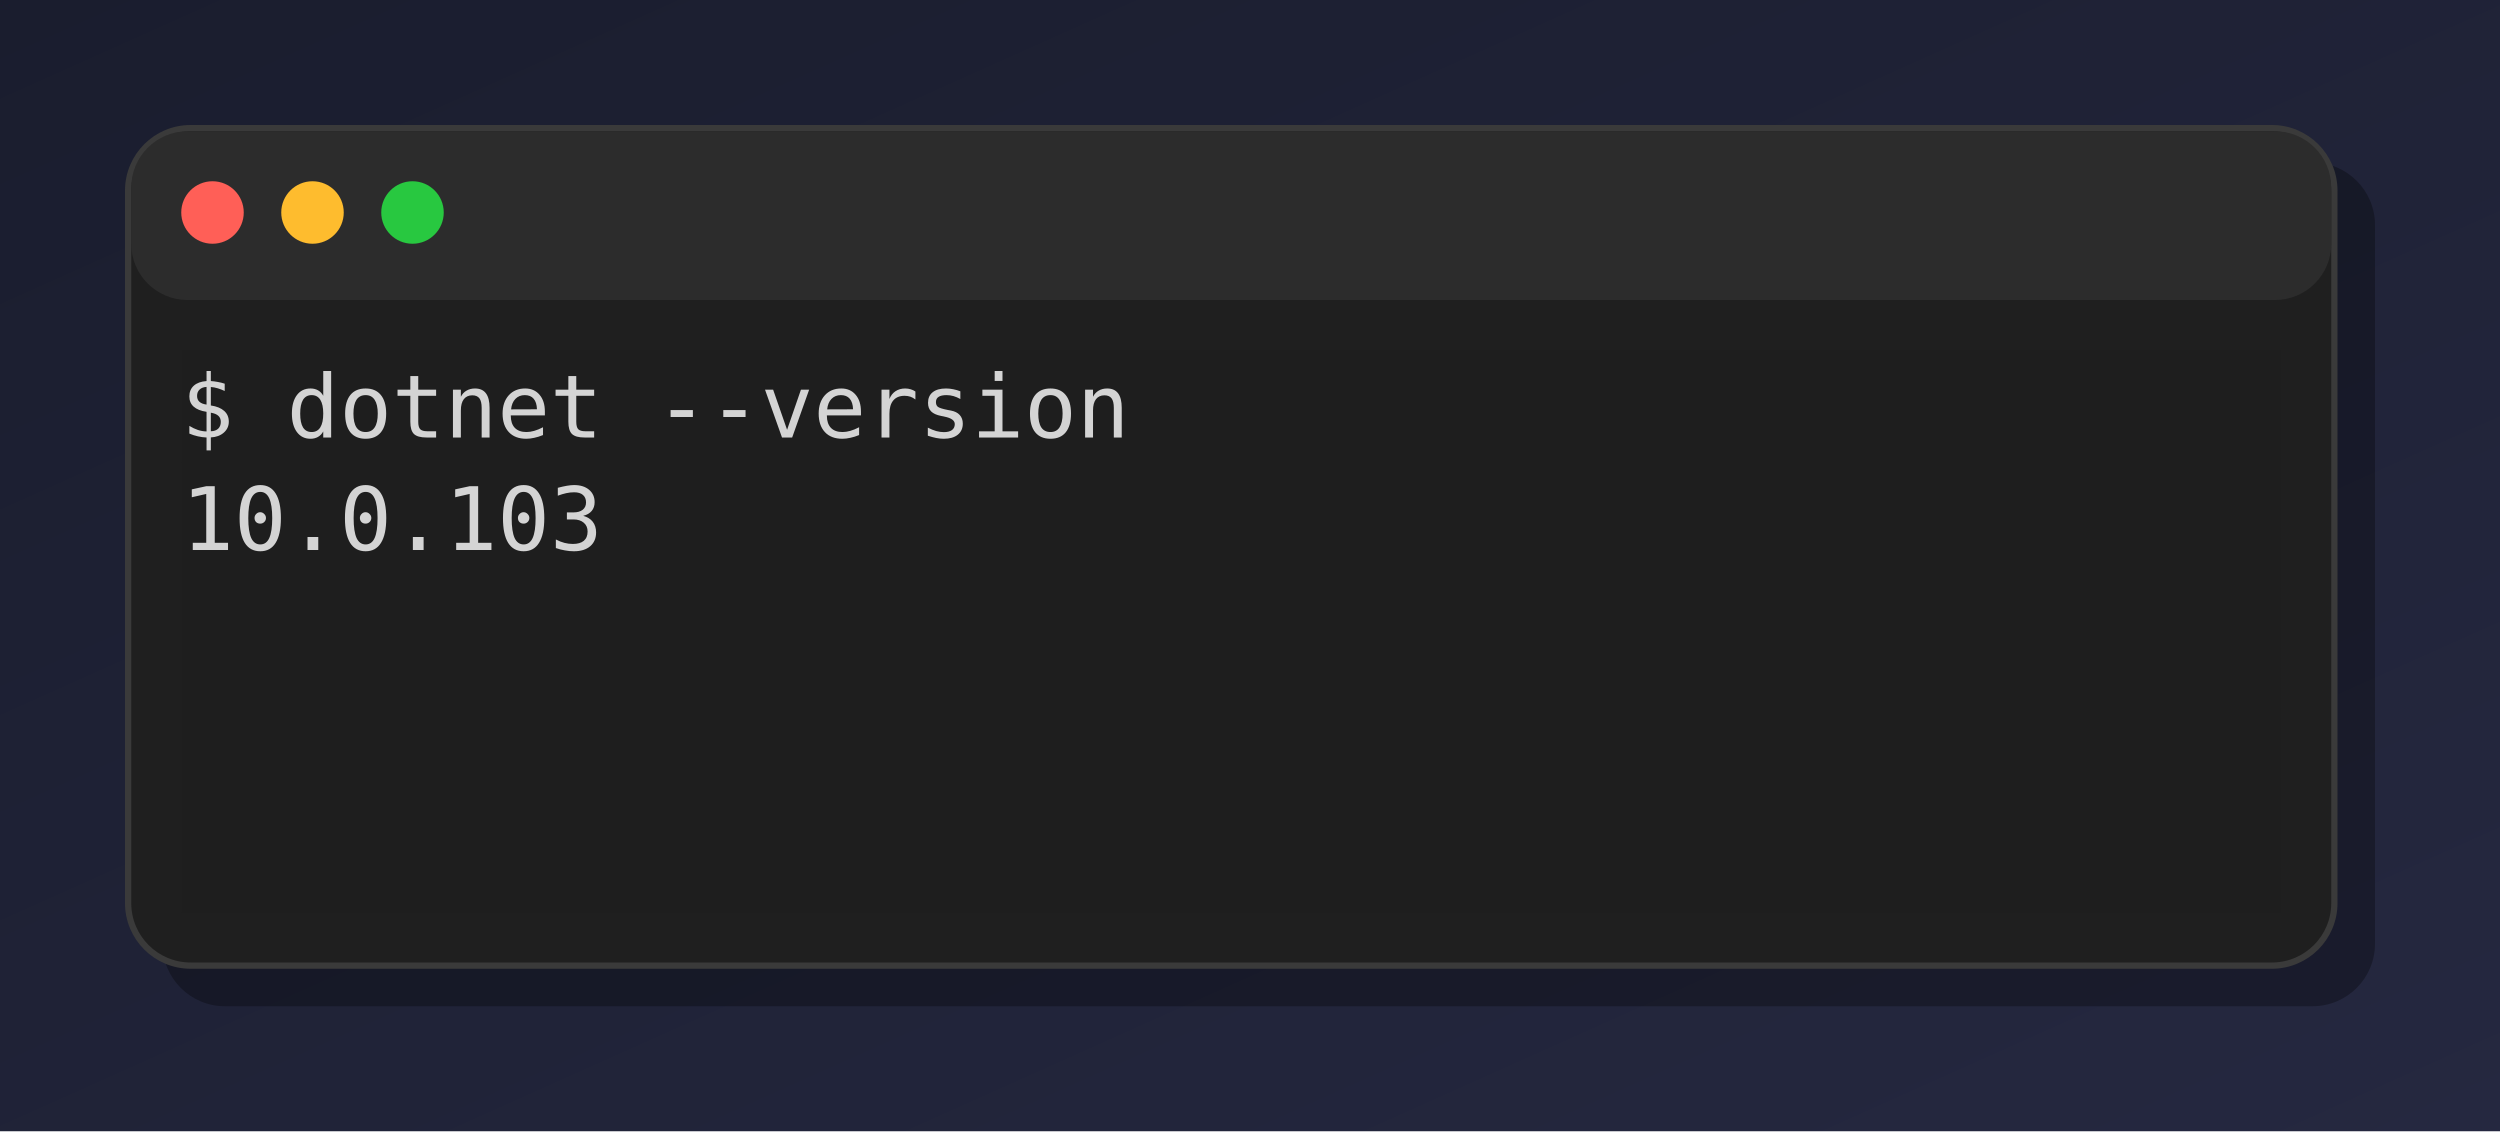
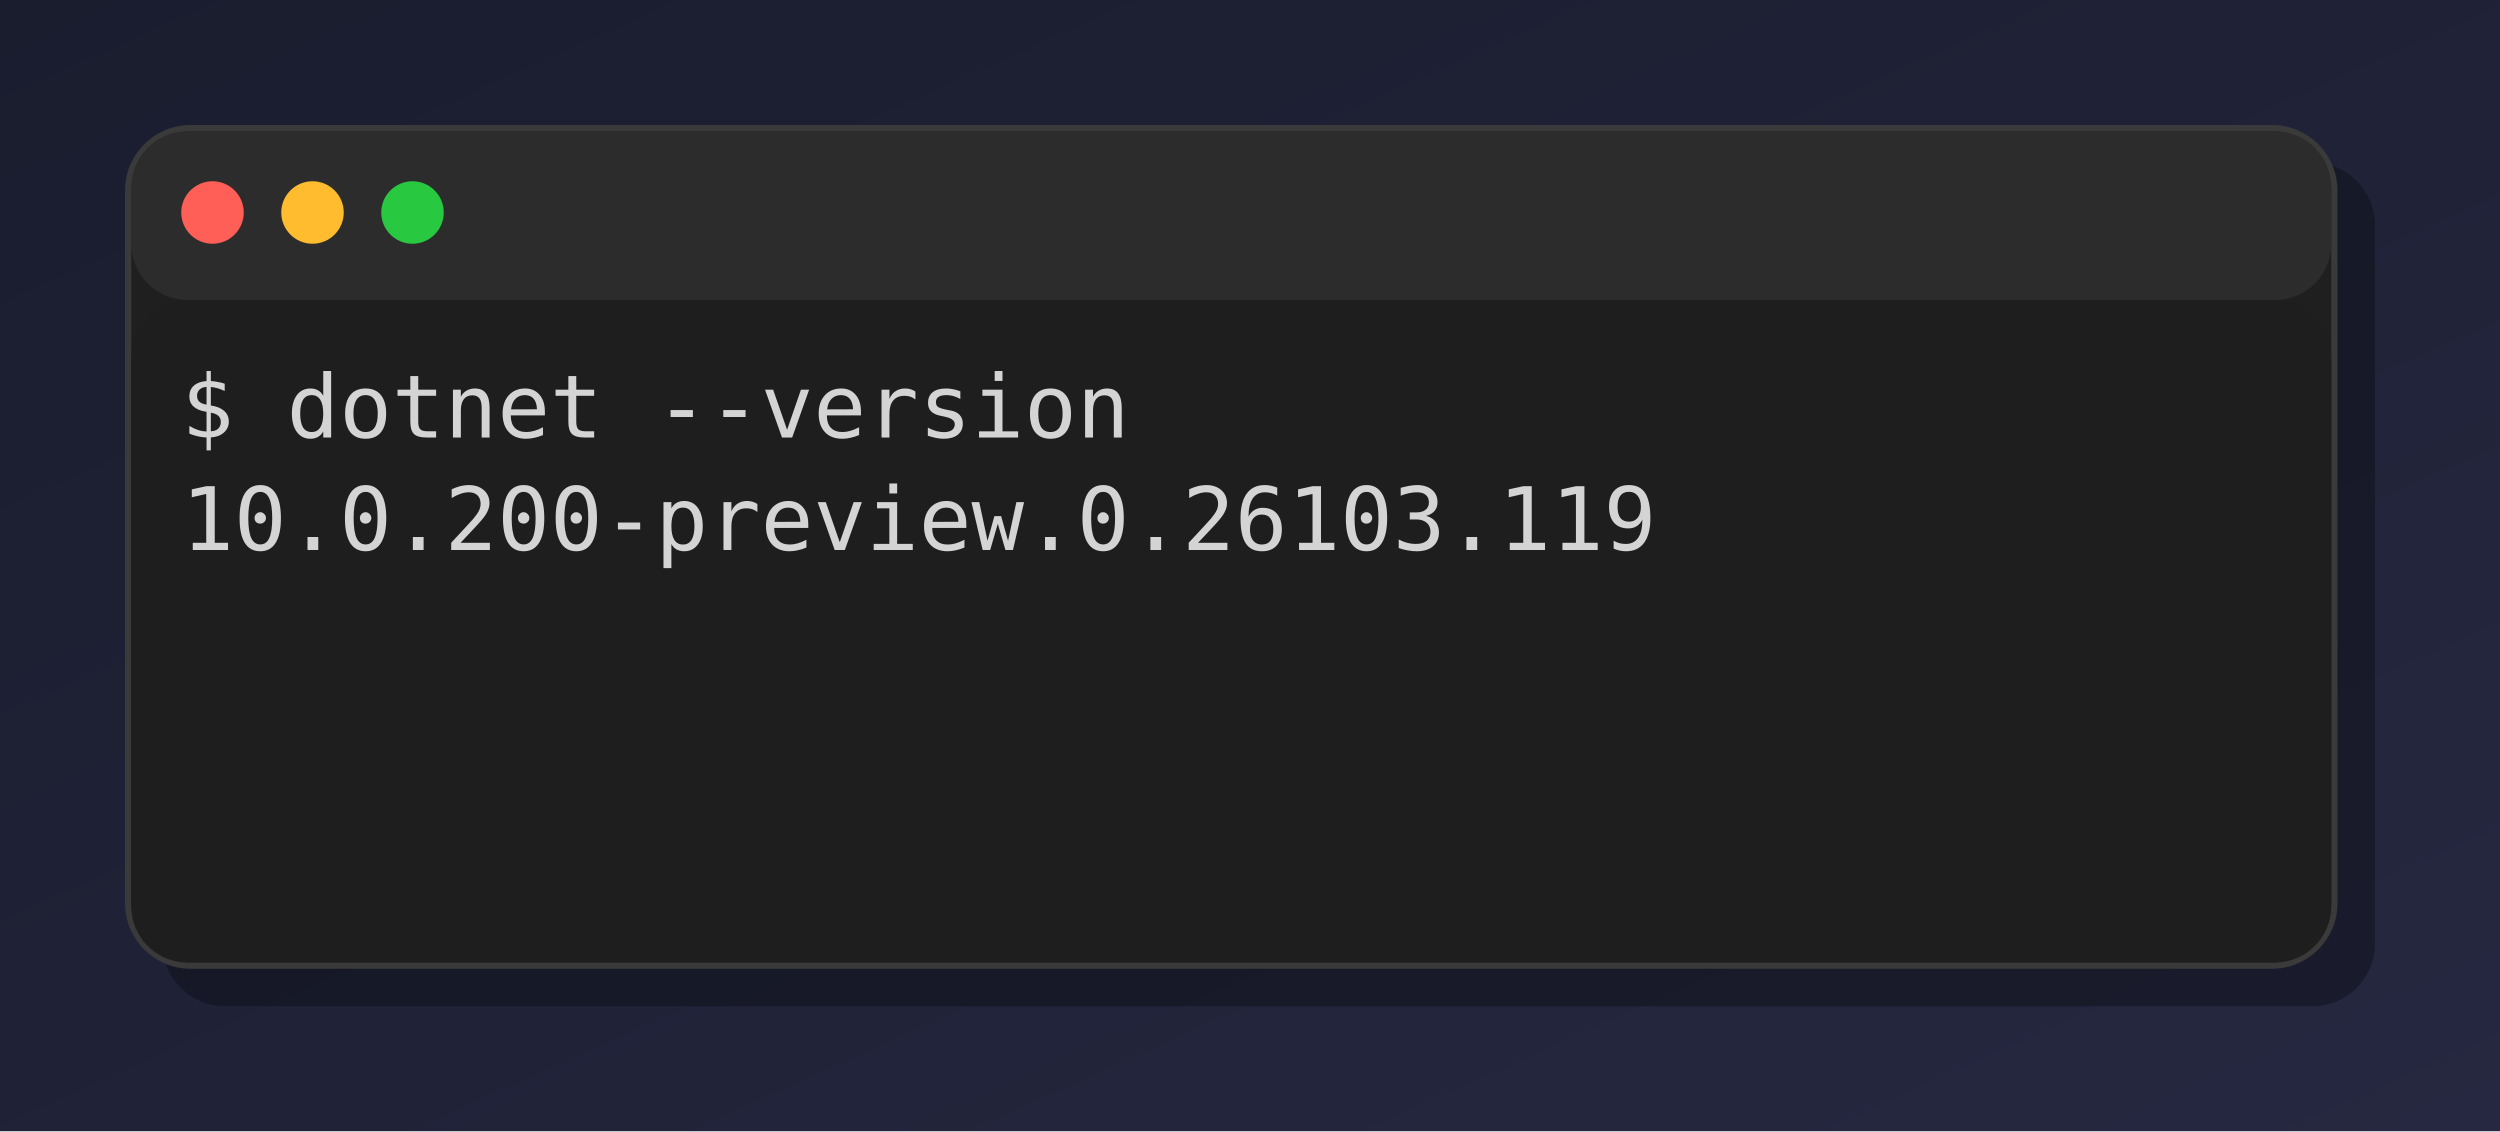
<svg xmlns="http://www.w3.org/2000/svg" viewBox="0 0 400 181" role="img" aria-label="console2svg output">
  <style>.crt{font-family:ui-monospace,"Cascadia Mono","Segoe UI Mono","SFMono-Regular",Menlo,monospace;font-size:14px;}text{dominant-baseline:alphabetic;}.bg{shape-rendering:crispEdges;}</style>
  <defs>
    <linearGradient id="desktop-bg" x1="0%" y1="0%" x2="100%" y2="100%">
      <stop offset="0%" stop-color="#1a1d2e" />
      <stop offset="100%" stop-color="#252840" />
    </linearGradient>
  </defs>
  <rect width="400" height="181" fill="url(#desktop-bg)" />
  <rect x="26" y="26" rx="10" ry="10" width="354" height="135" fill="black" fill-opacity="0.3" />
  <rect x="20.5" y="20.5" rx="10" ry="10" width="353" height="134" fill="#1f1f1f" stroke="#3a3a3a" />
  <rect x="21" y="21" rx="9" ry="9" width="352" height="27" fill="#2c2c2c" />
  <circle cx="34" cy="34" r="5" fill="#ff5f57" />
  <circle cx="50" cy="34" r="5" fill="#febc2e" />
  <circle cx="66" cy="34" r="5" fill="#28c840" />
+   <rect x="21" y="48" width="352" height="106" rx="9" ry="9" fill="#1e1e1e" />
  <rect x="29" y="56" width="336" height="18" fill="#1e1e1e" />
  <text class="crt" x="29" y="70" fill="#d4d4d4">$ dotnet --version</text>
  <g transform="translate(29 74)">
    <rect width="336" height="72" fill="#1e1e1e" />
-     <text class="crt" x="0" y="14" fill="#d4d4d4" textLength="67.2" lengthAdjust="spacingAndGlyphs">10.0.103</text>
+     <text class="crt" x="0" y="14" fill="#d4d4d4" textLength="235.2" lengthAdjust="spacing">10.0.200-preview.0.26103.119</text>
  </g>
</svg>
